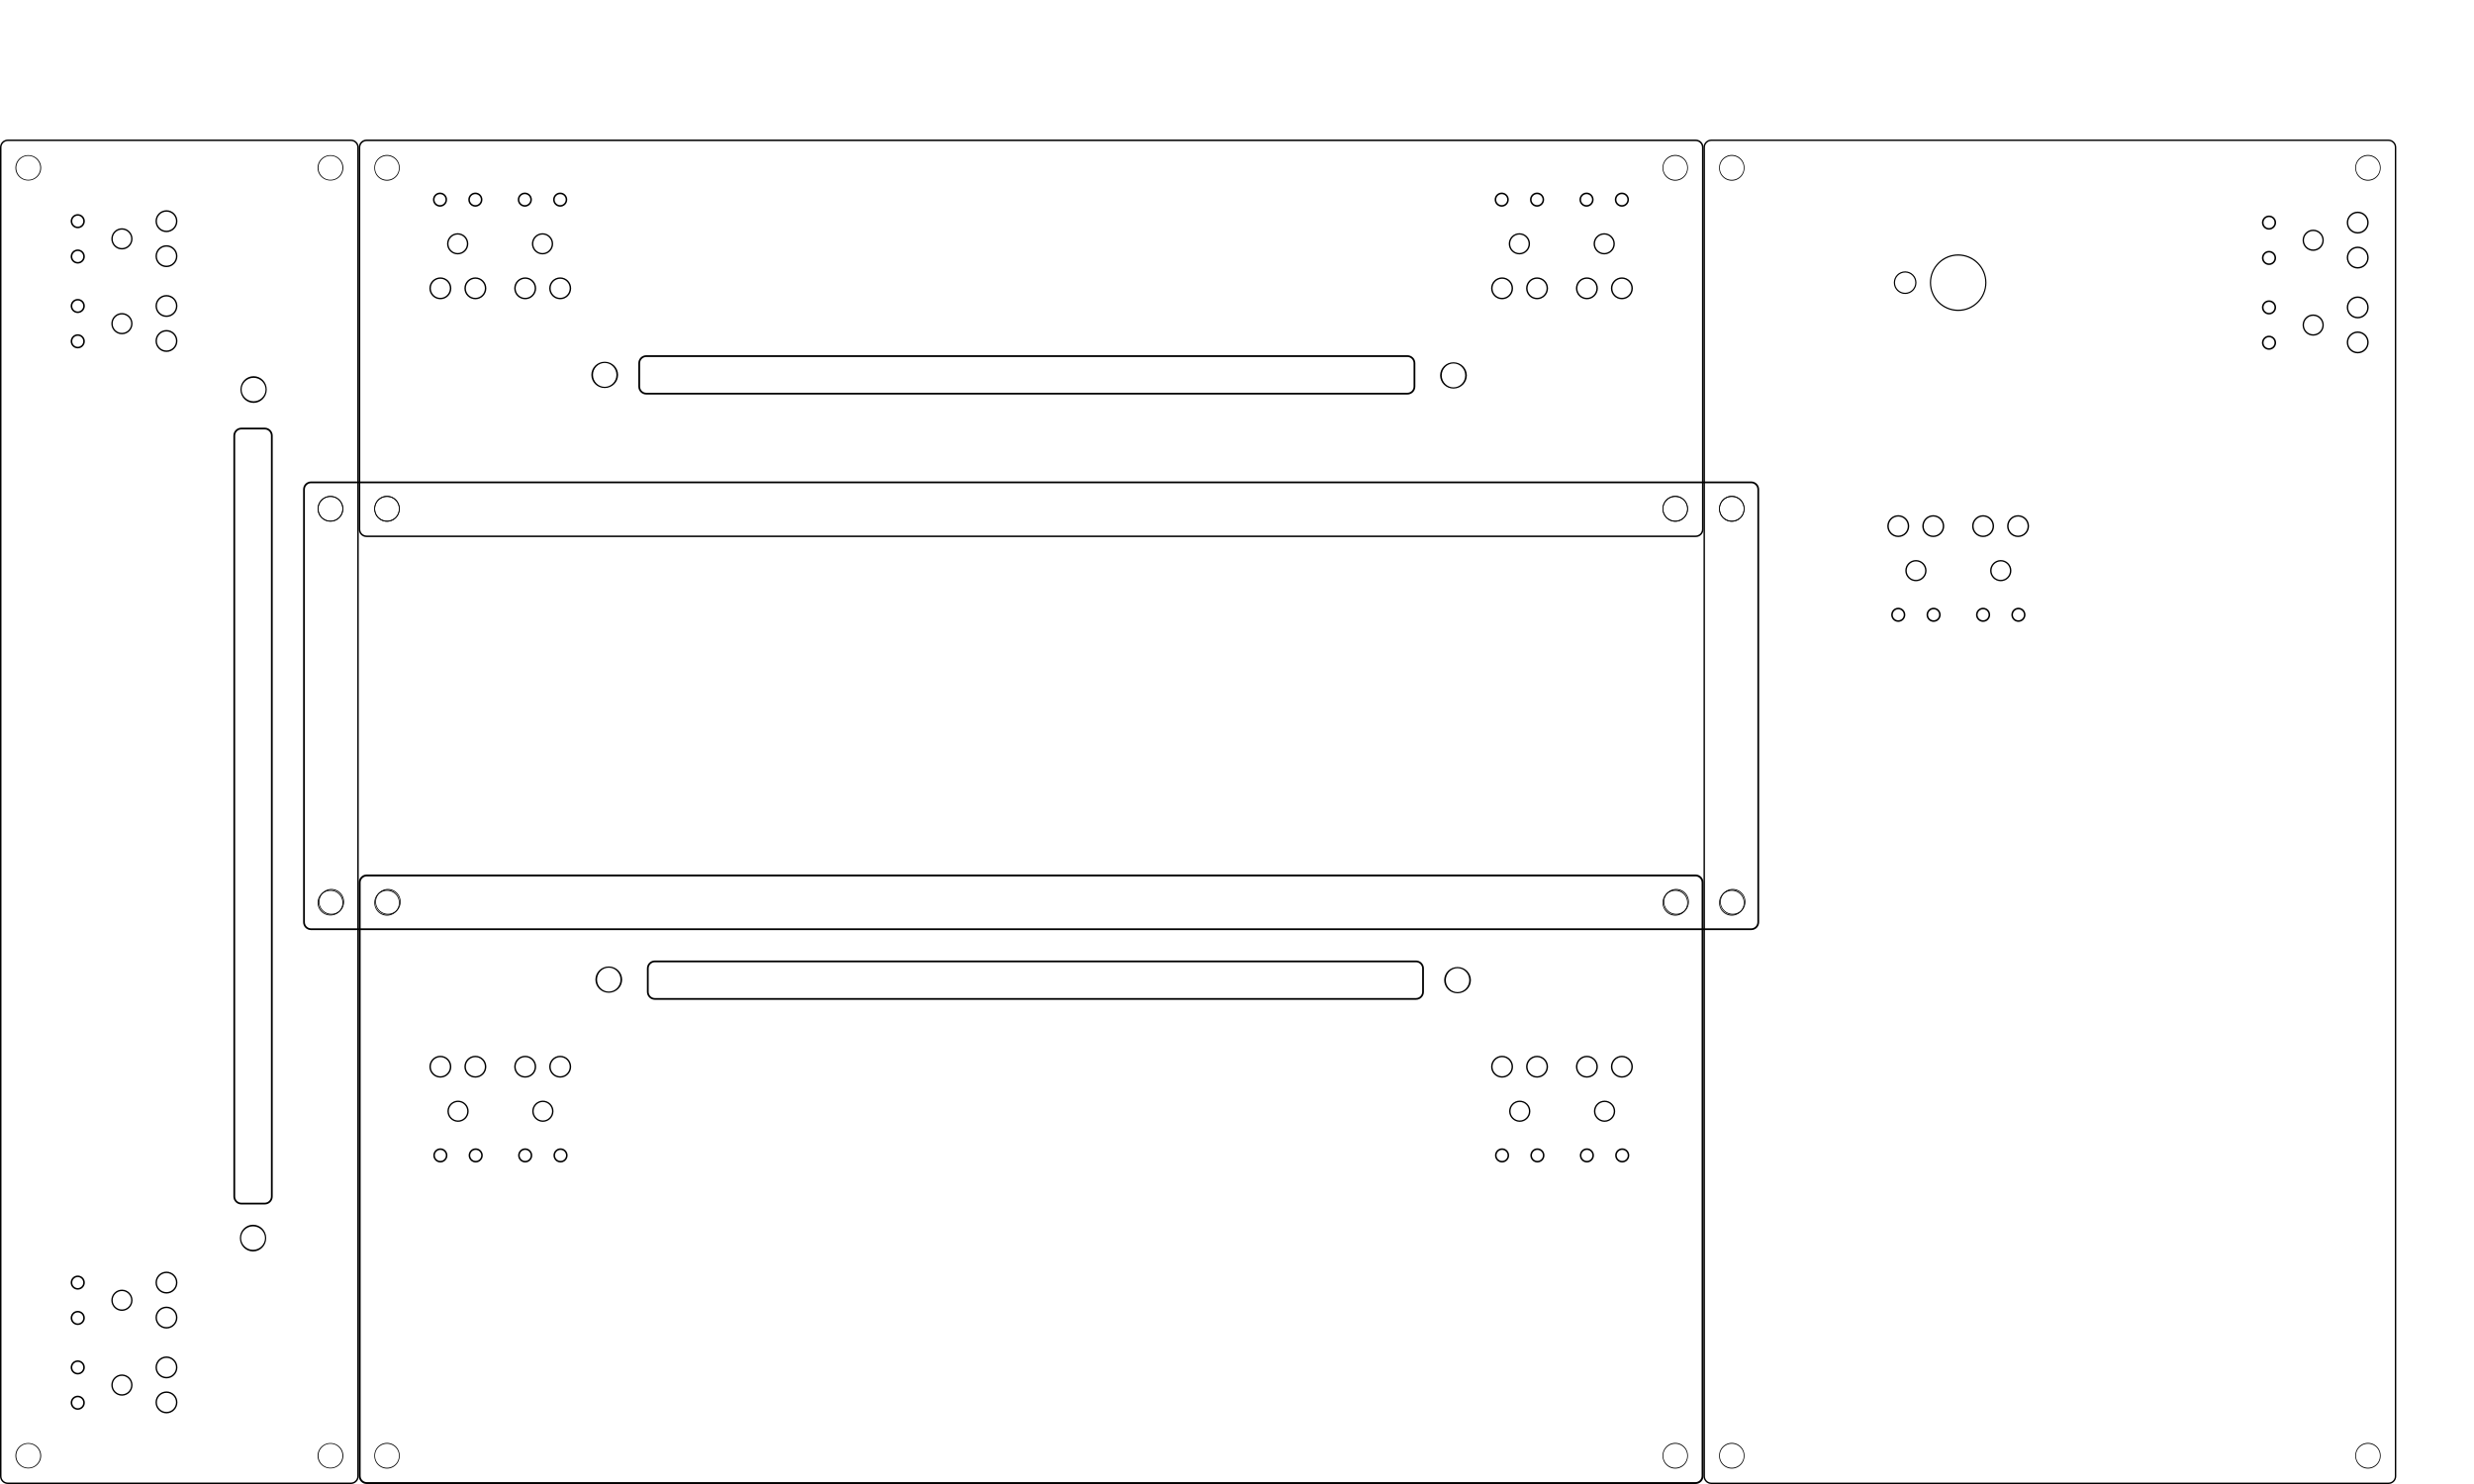
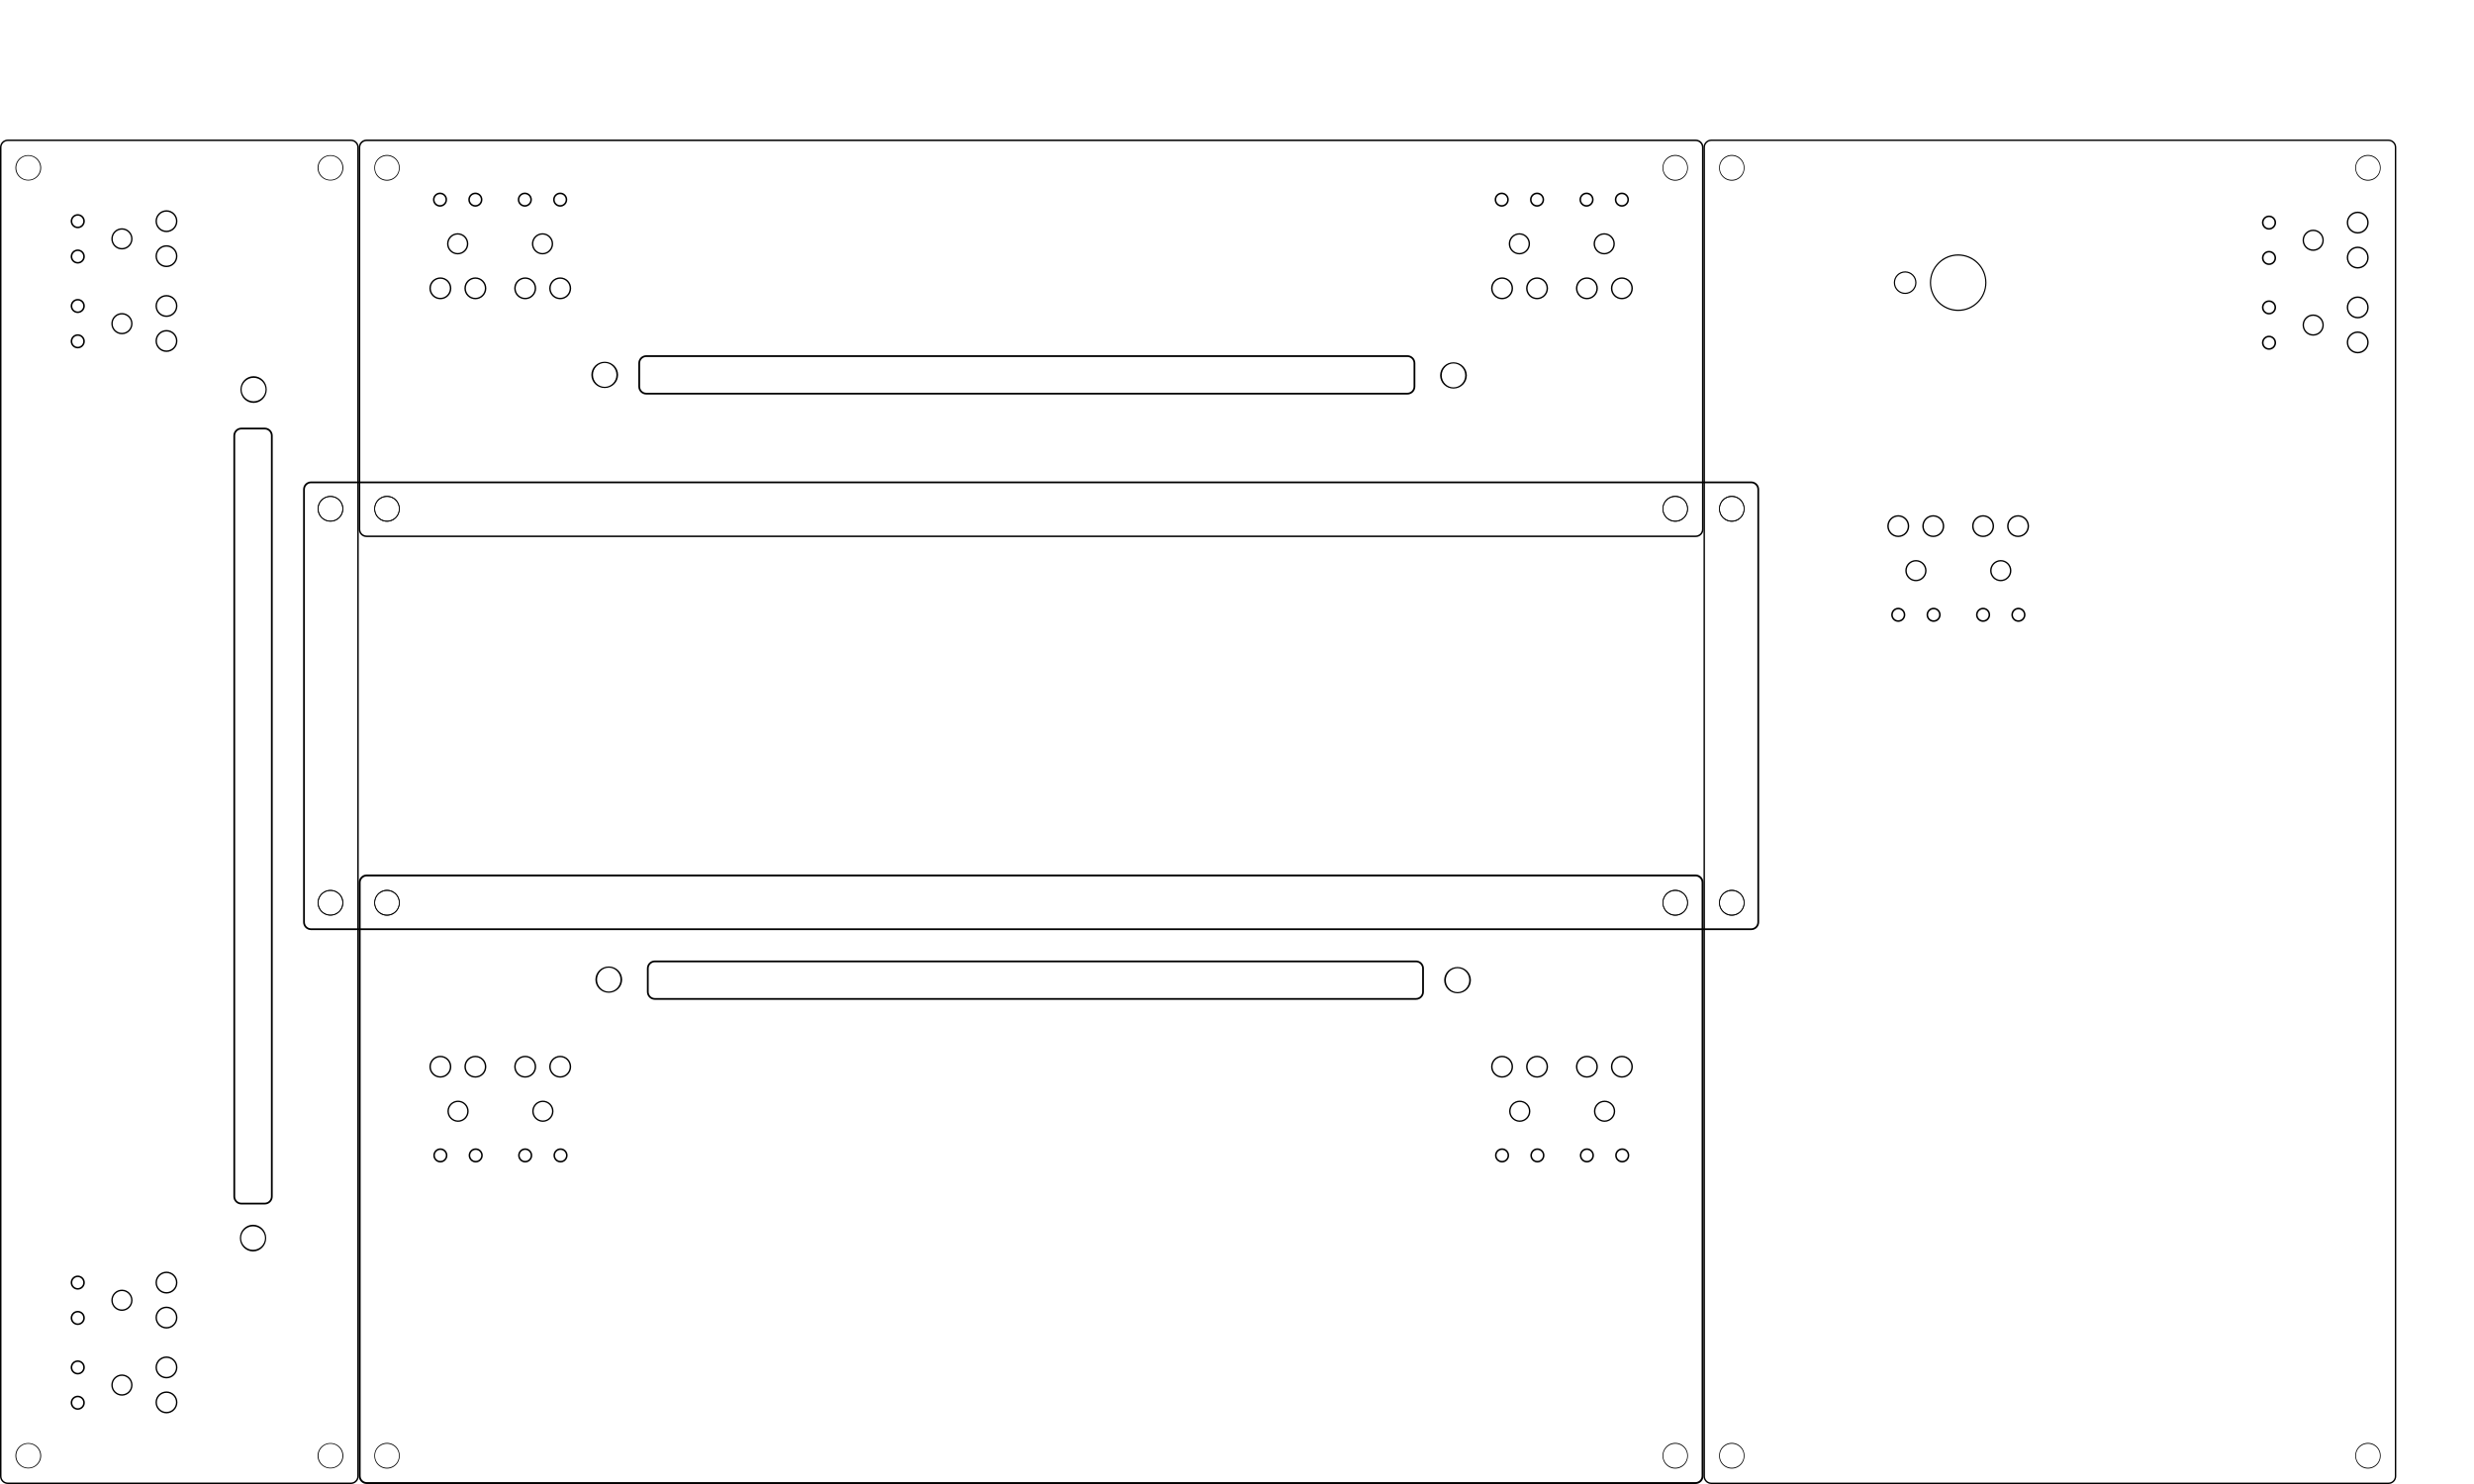
<svg xmlns="http://www.w3.org/2000/svg" width="1240.158" height="744.094" id="svg4619" version="1.1">
  <defs id="defs4621" />
  <g id="layer2" style="display:inline" transform="translate(0,-1.2421875e-5)">
-     <g id="g5369">
-       <rect transform="translate(0,-308.2676)" ry="3.543" rx="3.543" y="550.122" x="152.386" height="224.067" width="728.989" id="rect4421" style="fill:none;stroke:#000000;stroke-width:0.886;stroke-miterlimit:4;stroke-opacity:1;stroke-dasharray:none;display:inline" />
+     <g id="g3694">
+       <rect ry="3.543" rx="3.543" y="241.854" x="152.386" height="224.067" width="728.989" id="rect4421" style="fill:none;stroke:#000000;stroke-width:0.886;stroke-miterlimit:4;stroke-opacity:1;stroke-dasharray:none;display:inline" />
      <path transform="matrix(0.5240552,0,0,0.6176365,858.9393,-174.1948)" d="m 29.286,695.09 a 11.786,10 0 1 1 -23.571,0 11.786,10 0 1 1 23.571,0 z" id="path3214-0-7-7" style="fill:none;stroke:#000000;stroke-width:0.709;stroke-miterlimit:4;stroke-opacity:1;stroke-dasharray:none;display:inline" />
      <path transform="matrix(-0.5240552,0,0,-0.6176365,203.167,684.4311)" d="m 29.286,695.09 a 11.786,10 0 1 1 -23.571,0 11.786,10 0 1 1 23.571,0 z" id="path3214-4-9-4-4" style="fill:none;stroke:#000000;stroke-width:0.709;stroke-miterlimit:4;stroke-opacity:1;stroke-dasharray:none;display:inline" />
      <path transform="matrix(-0.5240552,0,0,-0.6176365,174.8206,684.4311)" d="m 29.286,695.09 a 11.786,10 0 1 1 -23.571,0 11.786,10 0 1 1 23.571,0 z" id="path3214-4-9-4-6" style="fill:none;stroke:#000000;stroke-width:0.709;stroke-miterlimit:4;stroke-opacity:1;stroke-dasharray:none;display:inline" />
      <path transform="matrix(-0.5240552,0,0,-0.6176365,848.9348,684.4311)" d="m 29.286,695.09 a 11.786,10 0 1 1 -23.571,0 11.786,10 0 1 1 23.571,0 z" id="path3214-4-9-4-0" style="fill:none;stroke:#000000;stroke-width:0.709;stroke-miterlimit:4;stroke-opacity:1;stroke-dasharray:none;display:inline" />
-       <path transform="matrix(0.5240552,0,0,0.6176365,859.407,22.87682)" d="m 29.286,695.09 a 11.786,10 0 1 1 -23.571,0 11.786,10 0 1 1 23.571,0 z" id="path3214-0-7-7-9" style="fill:none;stroke:#000000;stroke-width:0.709;stroke-miterlimit:4;stroke-opacity:1;stroke-dasharray:none;display:inline" />
-       <path transform="matrix(-0.5240552,0,0,-0.6176365,203.6347,881.5027)" d="m 29.286,695.09 a 11.786,10 0 1 1 -23.571,0 11.786,10 0 1 1 23.571,0 z" id="path3214-4-9-4-4-5" style="fill:none;stroke:#000000;stroke-width:0.709;stroke-miterlimit:4;stroke-opacity:1;stroke-dasharray:none;display:inline" />
-       <path transform="matrix(-0.5240552,0,0,-0.6176365,175.2883,881.5027)" d="m 29.286,695.09 a 11.786,10 0 1 1 -23.571,0 11.786,10 0 1 1 23.571,0 z" id="path3214-4-9-4-6-3" style="fill:none;stroke:#000000;stroke-width:0.709;stroke-miterlimit:4;stroke-opacity:1;stroke-dasharray:none;display:inline" />
-       <path transform="matrix(-0.5240552,0,0,-0.6176365,849.4025,881.5027)" d="m 29.286,695.09 a 11.786,10 0 1 1 -23.571,0 11.786,10 0 1 1 23.571,0 z" id="path3214-4-9-4-0-1" style="fill:none;stroke:#000000;stroke-width:0.709;stroke-miterlimit:4;stroke-opacity:1;stroke-dasharray:none;display:inline" />
+       <path transform="matrix(0.5240552,0,0,0.6176365,858.9393,23.34454)" d="m 29.286,695.09 a 11.786,10 0 1 1 -23.571,0 11.786,10 0 1 1 23.571,0 z" id="path3214-0-7-7-9" style="fill:none;stroke:#000000;stroke-width:0.709;stroke-miterlimit:4;stroke-opacity:1;stroke-dasharray:none;display:inline" />
+       <path transform="matrix(-0.5240552,0,0,-0.6176365,203.167,881.9704)" d="m 29.286,695.09 a 11.786,10 0 1 1 -23.571,0 11.786,10 0 1 1 23.571,0 z" id="path3214-4-9-4-4-5" style="fill:none;stroke:#000000;stroke-width:0.709;stroke-miterlimit:4;stroke-opacity:1;stroke-dasharray:none;display:inline" />
+       <path transform="matrix(-0.5240552,0,0,-0.6176365,174.8206,881.9704)" d="m 29.286,695.09 a 11.786,10 0 1 1 -23.571,0 11.786,10 0 1 1 23.571,0 z" id="path3214-4-9-4-6-3" style="fill:none;stroke:#000000;stroke-width:0.709;stroke-miterlimit:4;stroke-opacity:1;stroke-dasharray:none;display:inline" />
+       <path transform="matrix(-0.5240552,0,0,-0.6176365,848.9348,881.9704)" d="m 29.286,695.09 a 11.786,10 0 1 1 -23.571,0 11.786,10 0 1 1 23.571,0 z" id="path3214-4-9-4-0-1" style="fill:none;stroke:#000000;stroke-width:0.709;stroke-miterlimit:4;stroke-opacity:1;stroke-dasharray:none;display:inline" />
    </g>
  </g>
  <g id="layer1" transform="translate(0,-308.2676)" style="display:inline">
    <g transform="translate(1.6212463e-5,6.1801147e-6)" style="display:inline" id="g6469">
      <path transform="matrix(0.1468187,0,0,0.2002076,101.6814,802.3904)" d="m 214.286,632.666 a 42.857,31.429 0 1 1 -85.714,0 42.857,31.429 0 1 1 85.714,0 z" id="path2985-93-6" style="fill:none;stroke:#000000;stroke-width:4.133;stroke-miterlimit:4;stroke-opacity:1;stroke-dasharray:none" />
      <path transform="matrix(0.1468187,0,0,0.2002076,101.95,376.9243)" d="m 214.286,632.666 a 42.857,31.429 0 1 1 -85.714,0 42.857,31.429 0 1 1 85.714,0 z" id="path2985-9-6-7" style="fill:none;stroke:#000000;stroke-width:4.133;stroke-miterlimit:4;stroke-opacity:1;stroke-dasharray:none" />
      <rect ry="3.543" rx="3.543" y="523.153" x="117.438" height="388.608" width="18.821" id="rect3773-9-6" style="fill:none;stroke:#000000;stroke-width:0.89;stroke-miterlimit:4;stroke-opacity:1;stroke-dasharray:none" />
      <path transform="matrix(0.4936375,0,0,0.5114806,30.0439,630.0172)" d="m 118.583,628.295 a 10.406,10.043 0 1 1 -20.812,0 10.406,10.043 0 1 1 20.812,0 z" id="path3794-4-5" style="fill:none;stroke:#000000;stroke-width:1.41;stroke-miterlimit:4;stroke-opacity:1;stroke-dasharray:none" />
      <path transform="matrix(0.4936375,0,0,0.5114806,30.0439,647.5575)" d="m 118.583,628.295 a 10.406,10.043 0 1 1 -20.812,0 10.406,10.043 0 1 1 20.812,0 z" id="path3794-9-96-5" style="fill:none;stroke:#000000;stroke-width:1.41;stroke-miterlimit:4;stroke-opacity:1;stroke-dasharray:none" />
      <path transform="matrix(1.123541,0,0,1.095263,-43.7949,271.0186)" d="m 76.474,621.183 a 2.804,2.876 0 1 1 -5.608,0 2.804,2.876 0 1 1 5.608,0 z" id="path3818-1-9" style="fill:none;stroke:#000000;stroke-width:0.709;stroke-miterlimit:4;stroke-opacity:1;stroke-dasharray:none" />
      <path transform="matrix(1.123541,0,0,1.095263,-43.7949,288.7352)" d="m 76.474,621.183 a 2.804,2.876 0 1 1 -5.608,0 2.804,2.876 0 1 1 5.608,0 z" id="path3818-4-00-2" style="fill:none;stroke:#000000;stroke-width:0.709;stroke-miterlimit:4;stroke-opacity:1;stroke-dasharray:none" />
      <path transform="matrix(0.4777902,0,0,0.4950604,9.4363,649.1922)" d="m 118.583,628.295 a 10.406,10.043 0 1 1 -20.812,0 10.406,10.043 0 1 1 20.812,0 z" id="path3794-5-7-6" style="fill:none;stroke:#000000;stroke-width:1.41;stroke-miterlimit:4;stroke-opacity:1;stroke-dasharray:none" />
      <path transform="matrix(0.4936375,0,0,0.5114806,30.0439,672.537)" d="m 118.583,628.295 a 10.406,10.043 0 1 1 -20.812,0 10.406,10.043 0 1 1 20.812,0 z" id="path3794-6-2-5" style="fill:none;stroke:#000000;stroke-width:1.41;stroke-miterlimit:4;stroke-opacity:1;stroke-dasharray:none" />
      <path transform="matrix(0.4936375,0,0,0.5114806,30.0439,690.0772)" d="m 118.583,628.295 a 10.406,10.043 0 1 1 -20.812,0 10.406,10.043 0 1 1 20.812,0 z" id="path3794-9-8-9-0" style="fill:none;stroke:#000000;stroke-width:1.41;stroke-miterlimit:4;stroke-opacity:1;stroke-dasharray:none" />
      <path transform="matrix(1.123541,0,0,1.095263,-43.7949,313.5383)" d="m 76.474,621.183 a 2.804,2.876 0 1 1 -5.608,0 2.804,2.876 0 1 1 5.608,0 z" id="path3818-6-2-5" style="fill:none;stroke:#000000;stroke-width:0.709;stroke-miterlimit:4;stroke-opacity:1;stroke-dasharray:none" />
      <path transform="matrix(1.123541,0,0,1.095263,-43.7949,331.2549)" d="m 76.474,621.183 a 2.804,2.876 0 1 1 -5.608,0 2.804,2.876 0 1 1 5.608,0 z" id="path3818-4-0-2-1" style="fill:none;stroke:#000000;stroke-width:0.709;stroke-miterlimit:4;stroke-opacity:1;stroke-dasharray:none" />
      <path transform="matrix(0.4777902,0,0,0.4950604,9.4363,691.712)" d="m 118.583,628.295 a 10.406,10.043 0 1 1 -20.812,0 10.406,10.043 0 1 1 20.812,0 z" id="path3794-5-6-4-0" style="fill:none;stroke:#000000;stroke-width:1.41;stroke-miterlimit:4;stroke-opacity:1;stroke-dasharray:none" />
      <g id="g3864-6-7-6" transform="matrix(1,0,0,1.000001,-21.2599,-507.4038)">
        <path style="fill:none;stroke:#000000;stroke-width:1.41;stroke-miterlimit:4;stroke-opacity:1;stroke-dasharray:none" id="path3794-58-5-0" d="m 118.583,628.295 a 10.406,10.043 0 1 1 -20.812,0 10.406,10.043 0 1 1 20.812,0 z" transform="matrix(0.4936375,0,0,0.5114799,51.30381,605.2147)" />
        <path style="fill:none;stroke:#000000;stroke-width:1.41;stroke-miterlimit:4;stroke-opacity:1;stroke-dasharray:none" id="path3794-9-9-2-1" d="m 118.583,628.295 a 10.406,10.043 0 1 1 -20.812,0 10.406,10.043 0 1 1 20.812,0 z" transform="matrix(0.4936375,0,0,0.5114799,51.30381,622.7549)" />
        <path style="fill:none;stroke:#000000;stroke-width:0.709;stroke-miterlimit:4;stroke-opacity:1;stroke-dasharray:none" id="path3818-65-7-0" d="m 76.474,621.183 a 2.804,2.876 0 1 1 -5.608,0 2.804,2.876 0 1 1 5.608,0 z" transform="matrix(1.123541,0,0,1.095262,-22.53503,246.2166)" />
        <path style="fill:none;stroke:#000000;stroke-width:0.709;stroke-miterlimit:4;stroke-opacity:1;stroke-dasharray:none" id="path3818-4-1-1-8" d="m 76.474,621.183 a 2.804,2.876 0 1 1 -5.608,0 2.804,2.876 0 1 1 5.608,0 z" transform="matrix(1.123541,0,0,1.095262,-22.53503,263.9331)" />
        <path style="fill:none;stroke:#000000;stroke-width:1.41;stroke-miterlimit:4;stroke-opacity:1;stroke-dasharray:none" id="path3794-5-2-1-7" d="m 118.583,628.295 a 10.406,10.043 0 1 1 -20.812,0 10.406,10.043 0 1 1 20.812,0 z" transform="matrix(0.4777902,0,0,0.4950598,30.69617,624.3896)" />
      </g>
      <g id="g3864-3-1-8-0" transform="matrix(1,0,0,1.000001,-21.2599,-464.884)">
        <path style="fill:none;stroke:#000000;stroke-width:1.41;stroke-miterlimit:4;stroke-opacity:1;stroke-dasharray:none" id="path3794-6-5-0-7" d="m 118.583,628.295 a 10.406,10.043 0 1 1 -20.812,0 10.406,10.043 0 1 1 20.812,0 z" transform="matrix(0.4936375,0,0,0.5114799,51.30381,605.2147)" />
        <path style="fill:none;stroke:#000000;stroke-width:1.41;stroke-miterlimit:4;stroke-opacity:1;stroke-dasharray:none" id="path3794-9-8-3-4-2" d="m 118.583,628.295 a 10.406,10.043 0 1 1 -20.812,0 10.406,10.043 0 1 1 20.812,0 z" transform="matrix(0.4936375,0,0,0.5114799,51.30381,622.7549)" />
        <path style="fill:none;stroke:#000000;stroke-width:0.709;stroke-miterlimit:4;stroke-opacity:1;stroke-dasharray:none" id="path3818-6-0-2-2" d="m 76.474,621.183 a 2.804,2.876 0 1 1 -5.608,0 2.804,2.876 0 1 1 5.608,0 z" transform="matrix(1.123541,0,0,1.095262,-22.53503,246.2166)" />
        <path style="fill:none;stroke:#000000;stroke-width:0.709;stroke-miterlimit:4;stroke-opacity:1;stroke-dasharray:none" id="path3818-4-0-5-1-8" d="m 76.474,621.183 a 2.804,2.876 0 1 1 -5.608,0 2.804,2.876 0 1 1 5.608,0 z" transform="matrix(1.123541,0,0,1.095262,-22.53503,263.9331)" />
        <path style="fill:none;stroke:#000000;stroke-width:1.41;stroke-miterlimit:4;stroke-opacity:1;stroke-dasharray:none" id="path3794-5-6-0-1-1" d="m 118.583,628.295 a 10.406,10.043 0 1 1 -20.812,0 10.406,10.043 0 1 1 20.812,0 z" transform="matrix(0.4777902,0,0,0.4950598,30.69617,624.3896)" />
      </g>
      <rect transform="matrix(0,1,-1,0,0,0)" ry="3.543" rx="3.543" y="-179.458" x="378.613" height="179.092" width="673.383" id="rect3212" style="fill:none;stroke:#000000;stroke-width:0.731;stroke-miterlimit:4;stroke-opacity:1;stroke-dasharray:none" />
      <path transform="matrix(0,0.5240552,-0.6176365,0,443.4861,383.2502)" d="m 29.286,695.09 a 11.786,10 0 1 1 -23.571,0 11.786,10 0 1 1 23.571,0 z" id="path3214" style="fill:none;stroke:#000000;stroke-width:0.709;stroke-miterlimit:4;stroke-opacity:1;stroke-dasharray:none" />
      <path transform="matrix(0,0.5240552,-0.6176365,0,443.4861,1029.018)" d="m 29.286,695.09 a 11.786,10 0 1 1 -23.571,0 11.786,10 0 1 1 23.571,0 z" id="path3214-4" style="fill:none;stroke:#000000;stroke-width:0.709;stroke-miterlimit:4;stroke-opacity:1;stroke-dasharray:none" />
      <path transform="matrix(0,0.5240552,-0.6176365,0,594.9625,383.2502)" d="m 29.286,695.09 a 11.786,10 0 1 1 -23.571,0 11.786,10 0 1 1 23.571,0 z" id="path3214-4-9" style="fill:none;stroke:#000000;stroke-width:0.709;stroke-miterlimit:4;stroke-opacity:1;stroke-dasharray:none" />
      <path transform="matrix(0,0.5240552,-0.6176365,0,594.9625,1029.018)" d="m 29.286,695.09 a 11.786,10 0 1 1 -23.571,0 11.786,10 0 1 1 23.571,0 z" id="path3214-4-7" style="fill:none;stroke:#000000;stroke-width:0.709;stroke-miterlimit:4;stroke-opacity:1;stroke-dasharray:none" />
      <path transform="matrix(0,0.5240552,-0.6176365,0,594.9625,554.2147)" d="m 29.286,695.09 a 11.786,10 0 1 1 -23.571,0 11.786,10 0 1 1 23.571,0 z" id="path3214-4-9-5" style="fill:none;stroke:#000000;stroke-width:0.709;stroke-miterlimit:4;stroke-opacity:1;stroke-dasharray:none;display:inline" />
      <path transform="matrix(0,0.5240552,-0.6176365,0,594.9625,751.7541)" d="m 29.286,695.09 a 11.786,10 0 1 1 -23.571,0 11.786,10 0 1 1 23.571,0 z" id="path3214-4-9-2" style="fill:none;stroke:#000000;stroke-width:0.709;stroke-miterlimit:4;stroke-opacity:1;stroke-dasharray:none;display:inline" />
    </g>
    <g id="g5949" transform="translate(162.1063,194.8818)">
      <rect ry="3.543" rx="3.543" y="552.346" x="18.193" height="304.657" width="673.161" id="rect3212-1-3" style="fill:none;stroke:#000000;stroke-width:0.953;stroke-miterlimit:4;stroke-opacity:1;stroke-dasharray:none" />
      <path transform="matrix(0.5240552,0,0,0.6176365,22.7188,413.9941)" d="m 29.286,695.09 a 11.786,10 0 1 1 -23.571,0 11.786,10 0 1 1 23.571,0 z" id="path3214-8-7" style="fill:none;stroke:#000000;stroke-width:0.709;stroke-miterlimit:4;stroke-opacity:1;stroke-dasharray:none" />
      <path transform="matrix(0.5240552,0,0,0.6176365,668.4865,413.9941)" d="m 29.286,695.09 a 11.786,10 0 1 1 -23.571,0 11.786,10 0 1 1 23.571,0 z" id="path3214-4-2-0" style="fill:none;stroke:#000000;stroke-width:0.709;stroke-miterlimit:4;stroke-opacity:1;stroke-dasharray:none" />
      <g transform="translate(-1.7577314e-6,37.20471)" id="g5050-7">
        <path style="fill:none;stroke:#000000;stroke-width:4.133;stroke-miterlimit:4;stroke-opacity:1;stroke-dasharray:none" id="path2985-93-6-30-8" d="m 214.286,632.666 a 42.857,31.429 0 1 1 -85.714,0 42.857,31.429 0 1 1 85.714,0 z" transform="matrix(0,-0.1468187,0.2002076,0,441.859,592.8067)" />
        <path style="fill:none;stroke:#000000;stroke-width:4.133;stroke-miterlimit:4;stroke-opacity:1;stroke-dasharray:none" id="path2985-9-6-7-4-4" d="m 214.286,632.666 a 42.857,31.429 0 1 1 -85.714,0 42.857,31.429 0 1 1 85.714,0 z" transform="matrix(0,-0.1468187,0.2002076,0,16.39292,592.5381)" />
        <rect style="fill:none;stroke:#000000;stroke-width:0.89;stroke-miterlimit:4;stroke-opacity:1;stroke-dasharray:none" id="rect3773-9-6-5-2" width="18.821" height="388.608" x="-577.05" y="162.621" rx="3.543" ry="3.543" transform="matrix(0,-1,1,0,0,0)" />
        <path style="fill:none;stroke:#000000;stroke-width:1.41;stroke-miterlimit:4;stroke-opacity:1;stroke-dasharray:none" id="path3794-4-5-87-0" d="m 118.583,628.295 a 10.406,10.043 0 1 1 -20.812,0 10.406,10.043 0 1 1 20.812,0 z" transform="matrix(0,-0.4936375,0.5114806,0,269.4858,664.4442)" />
        <path style="fill:none;stroke:#000000;stroke-width:1.41;stroke-miterlimit:4;stroke-opacity:1;stroke-dasharray:none" id="path3794-9-96-5-3-3" d="m 118.583,628.295 a 10.406,10.043 0 1 1 -20.812,0 10.406,10.043 0 1 1 20.812,0 z" transform="matrix(0,-0.4936375,0.5114806,0,287.0261,664.4442)" />
        <path style="fill:none;stroke:#000000;stroke-width:0.709;stroke-miterlimit:4;stroke-opacity:1;stroke-dasharray:none" id="path3818-1-9-2-6" d="m 76.474,621.183 a 2.804,2.876 0 1 1 -5.608,0 2.804,2.876 0 1 1 5.608,0 z" transform="matrix(0,-1.123541,1.095263,0,-89.51282,738.283)" />
        <path style="fill:none;stroke:#000000;stroke-width:0.709;stroke-miterlimit:4;stroke-opacity:1;stroke-dasharray:none" id="path3818-4-00-2-4-6" d="m 76.474,621.183 a 2.804,2.876 0 1 1 -5.608,0 2.804,2.876 0 1 1 5.608,0 z" transform="matrix(0,-1.123541,1.095263,0,-71.79624,738.283)" />
        <path style="fill:none;stroke:#000000;stroke-width:1.41;stroke-miterlimit:4;stroke-opacity:1;stroke-dasharray:none" id="path3794-5-7-6-9-9" d="m 118.583,628.295 a 10.406,10.043 0 1 1 -20.812,0 10.406,10.043 0 1 1 20.812,0 z" transform="matrix(0,-0.4777902,0.4950604,0,288.6608,685.0518)" />
        <path style="fill:none;stroke:#000000;stroke-width:1.41;stroke-miterlimit:4;stroke-opacity:1;stroke-dasharray:none" id="path3794-6-2-5-7-5" d="m 118.583,628.295 a 10.406,10.043 0 1 1 -20.812,0 10.406,10.043 0 1 1 20.812,0 z" transform="matrix(0,-0.4936375,0.5114806,0,312.0056,664.4442)" />
        <path style="fill:none;stroke:#000000;stroke-width:1.41;stroke-miterlimit:4;stroke-opacity:1;stroke-dasharray:none" id="path3794-9-8-9-0-0-7" d="m 118.583,628.295 a 10.406,10.043 0 1 1 -20.812,0 10.406,10.043 0 1 1 20.812,0 z" transform="matrix(0,-0.4936375,0.5114806,0,329.5458,664.4442)" />
        <path style="fill:none;stroke:#000000;stroke-width:0.709;stroke-miterlimit:4;stroke-opacity:1;stroke-dasharray:none" id="path3818-6-2-5-8-5" d="m 76.474,621.183 a 2.804,2.876 0 1 1 -5.608,0 2.804,2.876 0 1 1 5.608,0 z" transform="matrix(0,-1.123541,1.095263,0,-46.99307,738.283)" />
        <path style="fill:none;stroke:#000000;stroke-width:0.709;stroke-miterlimit:4;stroke-opacity:1;stroke-dasharray:none" id="path3818-4-0-2-1-9-1" d="m 76.474,621.183 a 2.804,2.876 0 1 1 -5.608,0 2.804,2.876 0 1 1 5.608,0 z" transform="matrix(0,-1.123541,1.095263,0,-29.2765,738.283)" />
        <path style="fill:none;stroke:#000000;stroke-width:1.41;stroke-miterlimit:4;stroke-opacity:1;stroke-dasharray:none" id="path3794-5-6-4-0-8-4" d="m 118.583,628.295 a 10.406,10.043 0 1 1 -20.812,0 10.406,10.043 0 1 1 20.812,0 z" transform="matrix(0,-0.4777902,0.4950604,0,331.1805,685.0518)" />
        <g transform="matrix(0,-1,1.000001,0,-867.9352,715.748)" id="g3864-6-7-6-3-2">
          <path transform="matrix(0.4936375,0,0,0.5114799,51.30381,605.2147)" d="m 118.583,628.295 a 10.406,10.043 0 1 1 -20.812,0 10.406,10.043 0 1 1 20.812,0 z" id="path3794-58-5-0-8-7" style="fill:none;stroke:#000000;stroke-width:1.41;stroke-miterlimit:4;stroke-opacity:1;stroke-dasharray:none" />
          <path transform="matrix(0.4936375,0,0,0.5114799,51.30381,622.7549)" d="m 118.583,628.295 a 10.406,10.043 0 1 1 -20.812,0 10.406,10.043 0 1 1 20.812,0 z" id="path3794-9-9-2-1-2-3" style="fill:none;stroke:#000000;stroke-width:1.41;stroke-miterlimit:4;stroke-opacity:1;stroke-dasharray:none" />
          <path transform="matrix(1.123541,0,0,1.095262,-22.53503,246.2166)" d="m 76.474,621.183 a 2.804,2.876 0 1 1 -5.608,0 2.804,2.876 0 1 1 5.608,0 z" id="path3818-65-7-0-9-4" style="fill:none;stroke:#000000;stroke-width:0.709;stroke-miterlimit:4;stroke-opacity:1;stroke-dasharray:none" />
          <path transform="matrix(1.123541,0,0,1.095262,-22.53503,263.9331)" d="m 76.474,621.183 a 2.804,2.876 0 1 1 -5.608,0 2.804,2.876 0 1 1 5.608,0 z" id="path3818-4-1-1-8-2-2" style="fill:none;stroke:#000000;stroke-width:0.709;stroke-miterlimit:4;stroke-opacity:1;stroke-dasharray:none" />
          <path transform="matrix(0.4777902,0,0,0.4950598,30.69617,624.3896)" d="m 118.583,628.295 a 10.406,10.043 0 1 1 -20.812,0 10.406,10.043 0 1 1 20.812,0 z" id="path3794-5-2-1-7-1-5" style="fill:none;stroke:#000000;stroke-width:1.41;stroke-miterlimit:4;stroke-opacity:1;stroke-dasharray:none" />
        </g>
        <g transform="matrix(0,-1,1.000001,0,-825.4154,715.748)" id="g3864-3-1-8-0-7-4">
          <path transform="matrix(0.4936375,0,0,0.5114799,51.30381,605.2147)" d="m 118.583,628.295 a 10.406,10.043 0 1 1 -20.812,0 10.406,10.043 0 1 1 20.812,0 z" id="path3794-6-5-0-7-0-8" style="fill:none;stroke:#000000;stroke-width:1.41;stroke-miterlimit:4;stroke-opacity:1;stroke-dasharray:none" />
          <path transform="matrix(0.4936375,0,0,0.5114799,51.30381,622.7549)" d="m 118.583,628.295 a 10.406,10.043 0 1 1 -20.812,0 10.406,10.043 0 1 1 20.812,0 z" id="path3794-9-8-3-4-2-2-2" style="fill:none;stroke:#000000;stroke-width:1.41;stroke-miterlimit:4;stroke-opacity:1;stroke-dasharray:none" />
          <path transform="matrix(1.123541,0,0,1.095262,-22.53503,246.2166)" d="m 76.474,621.183 a 2.804,2.876 0 1 1 -5.608,0 2.804,2.876 0 1 1 5.608,0 z" id="path3818-6-0-2-2-9-0" style="fill:none;stroke:#000000;stroke-width:0.709;stroke-miterlimit:4;stroke-opacity:1;stroke-dasharray:none" />
          <path transform="matrix(1.123541,0,0,1.095262,-22.53503,263.9331)" d="m 76.474,621.183 a 2.804,2.876 0 1 1 -5.608,0 2.804,2.876 0 1 1 5.608,0 z" id="path3818-4-0-5-1-8-7-4" style="fill:none;stroke:#000000;stroke-width:0.709;stroke-miterlimit:4;stroke-opacity:1;stroke-dasharray:none" />
          <path transform="matrix(0.4777902,0,0,0.4950598,30.69617,624.3896)" d="m 118.583,628.295 a 10.406,10.043 0 1 1 -20.812,0 10.406,10.043 0 1 1 20.812,0 z" id="path3794-5-6-0-1-1-8-1" style="fill:none;stroke:#000000;stroke-width:1.41;stroke-miterlimit:4;stroke-opacity:1;stroke-dasharray:none" />
        </g>
        <path style="fill:none;stroke:#000000;stroke-width:0.709;stroke-miterlimit:4;stroke-opacity:1;stroke-dasharray:none" id="path3214-4-9-4-1" d="m 29.286,695.09 a 11.786,10 0 1 1 -23.571,0 11.786,10 0 1 1 23.571,0 z" transform="matrix(0.5240552,0,0,0.6176365,22.7188,99.5256)" />
        <path style="fill:none;stroke:#000000;stroke-width:0.709;stroke-miterlimit:4;stroke-opacity:1;stroke-dasharray:none" id="path3214-4-7-3-2" d="m 29.286,695.09 a 11.786,10 0 1 1 -23.571,0 11.786,10 0 1 1 23.571,0 z" transform="matrix(0.5240552,0,0,0.6176365,668.4865,99.5256)" />
      </g>
    </g>
    <g id="g6044" transform="translate(162.1063,30.29519)">
      <rect transform="scale(-1,-1)" ry="3.543" rx="3.543" y="-546.879" x="-691.446" height="198.542" width="673.345" id="rect3212-1" style="fill:none;stroke:#000000;stroke-width:0.769;stroke-miterlimit:4;stroke-opacity:1;stroke-dasharray:none" />
      <path transform="matrix(-0.5240552,0,0,-0.6176365,686.8284,791.4389)" d="m 29.286,695.09 a 11.786,10 0 1 1 -23.571,0 11.786,10 0 1 1 23.571,0 z" id="path3214-8" style="fill:none;stroke:#000000;stroke-width:0.709;stroke-miterlimit:4;stroke-opacity:1;stroke-dasharray:none" />
      <path transform="matrix(-0.5240552,0,0,-0.6176365,41.06067,791.4389)" d="m 29.286,695.09 a 11.786,10 0 1 1 -23.571,0 11.786,10 0 1 1 23.571,0 z" id="path3214-4-2" style="fill:none;stroke:#000000;stroke-width:0.709;stroke-miterlimit:4;stroke-opacity:1;stroke-dasharray:none" />
      <path transform="matrix(0,0.1468187,-0.2002076,0,267.6882,440.776)" d="m 214.286,632.666 a 42.857,31.429 0 1 1 -85.714,0 42.857,31.429 0 1 1 85.714,0 z" id="path2985-93-6-30" style="fill:none;stroke:#000000;stroke-width:4.133;stroke-miterlimit:4;stroke-opacity:1;stroke-dasharray:none" />
      <path transform="matrix(0,0.1468187,-0.2002076,0,693.1543,441.0446)" d="m 214.286,632.666 a 42.857,31.429 0 1 1 -85.714,0 42.857,31.429 0 1 1 85.714,0 z" id="path2985-9-6-7-4" style="fill:none;stroke:#000000;stroke-width:4.133;stroke-miterlimit:4;stroke-opacity:1;stroke-dasharray:none" />
      <rect transform="matrix(0,1,-1,0,0,0)" ry="3.543" rx="3.543" y="-546.926" x="456.533" height="388.608" width="18.821" id="rect3773-9-6-5" style="fill:none;stroke:#000000;stroke-width:0.89;stroke-miterlimit:4;stroke-opacity:1;stroke-dasharray:none" />
      <path transform="matrix(0,0.4936375,-0.5114807,0,440.0614,369.1385)" d="m 118.583,628.295 a 10.406,10.043 0 1 1 -20.812,0 10.406,10.043 0 1 1 20.812,0 z" id="path3794-4-5-87" style="fill:none;stroke:#000000;stroke-width:1.41;stroke-miterlimit:4;stroke-opacity:1;stroke-dasharray:none" />
      <path transform="matrix(0,0.4936375,-0.5114807,0,422.5211,369.1385)" d="m 118.583,628.295 a 10.406,10.043 0 1 1 -20.812,0 10.406,10.043 0 1 1 20.812,0 z" id="path3794-9-96-5-3" style="fill:none;stroke:#000000;stroke-width:1.41;stroke-miterlimit:4;stroke-opacity:1;stroke-dasharray:none" />
      <path transform="matrix(0,1.123541,-1.095263,0,799.0601,295.2997)" d="m 76.474,621.183 a 2.804,2.876 0 1 1 -5.608,0 2.804,2.876 0 1 1 5.608,0 z" id="path3818-1-9-2" style="fill:none;stroke:#000000;stroke-width:0.709;stroke-miterlimit:4;stroke-opacity:1;stroke-dasharray:none" />
      <path transform="matrix(0,1.123541,-1.095263,0,781.3435,295.2997)" d="m 76.474,621.183 a 2.804,2.876 0 1 1 -5.608,0 2.804,2.876 0 1 1 5.608,0 z" id="path3818-4-00-2-4" style="fill:none;stroke:#000000;stroke-width:0.709;stroke-miterlimit:4;stroke-opacity:1;stroke-dasharray:none" />
      <path transform="matrix(0,0.4777902,-0.4950605,0,420.8864,348.5309)" d="m 118.583,628.295 a 10.406,10.043 0 1 1 -20.812,0 10.406,10.043 0 1 1 20.812,0 z" id="path3794-5-7-6-9" style="fill:none;stroke:#000000;stroke-width:1.41;stroke-miterlimit:4;stroke-opacity:1;stroke-dasharray:none" />
      <path transform="matrix(0,0.4936375,-0.5114807,0,397.5417,369.1385)" d="m 118.583,628.295 a 10.406,10.043 0 1 1 -20.812,0 10.406,10.043 0 1 1 20.812,0 z" id="path3794-6-2-5-7" style="fill:none;stroke:#000000;stroke-width:1.41;stroke-miterlimit:4;stroke-opacity:1;stroke-dasharray:none" />
      <path transform="matrix(0,0.4936375,-0.5114807,0,380.0014,369.1385)" d="m 118.583,628.295 a 10.406,10.043 0 1 1 -20.812,0 10.406,10.043 0 1 1 20.812,0 z" id="path3794-9-8-9-0-0" style="fill:none;stroke:#000000;stroke-width:1.41;stroke-miterlimit:4;stroke-opacity:1;stroke-dasharray:none" />
      <path transform="matrix(0,1.123541,-1.095263,0,756.5403,295.2997)" d="m 76.474,621.183 a 2.804,2.876 0 1 1 -5.608,0 2.804,2.876 0 1 1 5.608,0 z" id="path3818-6-2-5-8" style="fill:none;stroke:#000000;stroke-width:0.709;stroke-miterlimit:4;stroke-opacity:1;stroke-dasharray:none" />
      <path transform="matrix(0,1.123541,-1.095263,0,738.8237,295.2997)" d="m 76.474,621.183 a 2.804,2.876 0 1 1 -5.608,0 2.804,2.876 0 1 1 5.608,0 z" id="path3818-4-0-2-1-9" style="fill:none;stroke:#000000;stroke-width:0.709;stroke-miterlimit:4;stroke-opacity:1;stroke-dasharray:none" />
      <path transform="matrix(0,0.4777902,-0.4950605,0,378.3667,348.5309)" d="m 118.583,628.295 a 10.406,10.043 0 1 1 -20.812,0 10.406,10.043 0 1 1 20.812,0 z" id="path3794-5-6-4-0-8" style="fill:none;stroke:#000000;stroke-width:1.41;stroke-miterlimit:4;stroke-opacity:1;stroke-dasharray:none" />
      <g id="g3864-6-7-6-3" transform="matrix(0,1,-1.000001,0,1577.483,317.8347)">
        <path style="fill:none;stroke:#000000;stroke-width:1.41;stroke-miterlimit:4;stroke-opacity:1;stroke-dasharray:none" id="path3794-58-5-0-8" d="m 118.583,628.295 a 10.406,10.043 0 1 1 -20.812,0 10.406,10.043 0 1 1 20.812,0 z" transform="matrix(0.4936375,0,0,0.5114799,51.30381,605.2147)" />
        <path style="fill:none;stroke:#000000;stroke-width:1.41;stroke-miterlimit:4;stroke-opacity:1;stroke-dasharray:none" id="path3794-9-9-2-1-2" d="m 118.583,628.295 a 10.406,10.043 0 1 1 -20.812,0 10.406,10.043 0 1 1 20.812,0 z" transform="matrix(0.4936375,0,0,0.5114799,51.30381,622.7549)" />
        <path style="fill:none;stroke:#000000;stroke-width:0.709;stroke-miterlimit:4;stroke-opacity:1;stroke-dasharray:none" id="path3818-65-7-0-9" d="m 76.474,621.183 a 2.804,2.876 0 1 1 -5.608,0 2.804,2.876 0 1 1 5.608,0 z" transform="matrix(1.123541,0,0,1.095262,-22.53503,246.2166)" />
        <path style="fill:none;stroke:#000000;stroke-width:0.709;stroke-miterlimit:4;stroke-opacity:1;stroke-dasharray:none" id="path3818-4-1-1-8-2" d="m 76.474,621.183 a 2.804,2.876 0 1 1 -5.608,0 2.804,2.876 0 1 1 5.608,0 z" transform="matrix(1.123541,0,0,1.095262,-22.53503,263.9331)" />
        <path style="fill:none;stroke:#000000;stroke-width:1.41;stroke-miterlimit:4;stroke-opacity:1;stroke-dasharray:none" id="path3794-5-2-1-7-1" d="m 118.583,628.295 a 10.406,10.043 0 1 1 -20.812,0 10.406,10.043 0 1 1 20.812,0 z" transform="matrix(0.4777902,0,0,0.4950598,30.69617,624.3896)" />
      </g>
      <g id="g3864-3-1-8-0-7" transform="matrix(0,1,-1.000001,0,1534.963,317.8347)">
        <path style="fill:none;stroke:#000000;stroke-width:1.41;stroke-miterlimit:4;stroke-opacity:1;stroke-dasharray:none" id="path3794-6-5-0-7-0" d="m 118.583,628.295 a 10.406,10.043 0 1 1 -20.812,0 10.406,10.043 0 1 1 20.812,0 z" transform="matrix(0.4936375,0,0,0.5114799,51.30381,605.2147)" />
        <path style="fill:none;stroke:#000000;stroke-width:1.41;stroke-miterlimit:4;stroke-opacity:1;stroke-dasharray:none" id="path3794-9-8-3-4-2-2" d="m 118.583,628.295 a 10.406,10.043 0 1 1 -20.812,0 10.406,10.043 0 1 1 20.812,0 z" transform="matrix(0.4936375,0,0,0.5114799,51.30381,622.7549)" />
        <path style="fill:none;stroke:#000000;stroke-width:0.709;stroke-miterlimit:4;stroke-opacity:1;stroke-dasharray:none" id="path3818-6-0-2-2-9" d="m 76.474,621.183 a 2.804,2.876 0 1 1 -5.608,0 2.804,2.876 0 1 1 5.608,0 z" transform="matrix(1.123541,0,0,1.095262,-22.53503,246.2166)" />
        <path style="fill:none;stroke:#000000;stroke-width:0.709;stroke-miterlimit:4;stroke-opacity:1;stroke-dasharray:none" id="path3818-4-0-5-1-8-7" d="m 76.474,621.183 a 2.804,2.876 0 1 1 -5.608,0 2.804,2.876 0 1 1 5.608,0 z" transform="matrix(1.123541,0,0,1.095262,-22.53503,263.9331)" />
        <path style="fill:none;stroke:#000000;stroke-width:1.41;stroke-miterlimit:4;stroke-opacity:1;stroke-dasharray:none" id="path3794-5-6-0-1-1-8" d="m 118.583,628.295 a 10.406,10.043 0 1 1 -20.812,0 10.406,10.043 0 1 1 20.812,0 z" transform="matrix(0.4777902,0,0,0.4950598,30.69617,624.3896)" />
      </g>
      <path transform="matrix(-0.5240552,0,0,-0.6176365,686.8284,962.4035)" d="m 29.286,695.09 a 11.786,10 0 1 1 -23.571,0 11.786,10 0 1 1 23.571,0 z" id="path3214-4-9-4" style="fill:none;stroke:#000000;stroke-width:0.709;stroke-miterlimit:4;stroke-opacity:1;stroke-dasharray:none" />
      <path transform="matrix(-0.5240552,0,0,-0.6176365,41.06067,962.4035)" d="m 29.286,695.09 a 11.786,10 0 1 1 -23.571,0 11.786,10 0 1 1 23.571,0 z" id="path3214-4-7-3" style="fill:none;stroke:#000000;stroke-width:0.709;stroke-miterlimit:4;stroke-opacity:1;stroke-dasharray:none" />
    </g>
    <g id="g4195">
      <rect ry="3.543" rx="3.543" y="378.6" x="854.289" height="673.41" width="346.54" id="rect7023" style="fill:none;stroke:#000000;stroke-width:0.704;stroke-miterlimit:4;stroke-opacity:1;stroke-dasharray:none" />
      <g id="g4165">
        <path style="fill:none;stroke:#000000;stroke-width:0.709;stroke-miterlimit:4;stroke-opacity:1;stroke-dasharray:none" id="path5067" d="m 769.369,219.427 a 16.959,15.883 0 1 1 -33.919,0 16.959,15.883 0 1 1 33.919,0 z" transform="matrix(0.8180491,0,0,0.8735101,366.0768,258.3284)" />
        <path style="fill:none;stroke:#000000;stroke-width:1.41;stroke-miterlimit:4;stroke-opacity:1;stroke-dasharray:none" id="path3794-4-5-0" d="m 118.583,628.295 a 10.406,10.043 0 1 1 -20.812,0 10.406,10.043 0 1 1 20.812,0 z" transform="matrix(0,-0.4936375,0.5114862,0,630.1903,625.4665)" />
        <path style="fill:none;stroke:#000000;stroke-width:1.41;stroke-miterlimit:4;stroke-opacity:1;stroke-dasharray:none" id="path3794-9-96-5-2" d="m 118.583,628.295 a 10.406,10.043 0 1 1 -20.812,0 10.406,10.043 0 1 1 20.812,0 z" transform="matrix(0,-0.4936375,0.5114862,0,647.7308,625.4665)" />
        <path style="fill:none;stroke:#000000;stroke-width:0.709;stroke-miterlimit:4;stroke-opacity:1;stroke-dasharray:none" id="path3818-1-9-9" d="m 76.474,621.183 a 2.804,2.876 0 1 1 -5.608,0 2.804,2.876 0 1 1 5.608,0 z" transform="matrix(0,-1.123541,1.095275,0,271.1878,699.3066)" />
        <path style="fill:none;stroke:#000000;stroke-width:0.709;stroke-miterlimit:4;stroke-opacity:1;stroke-dasharray:none" id="path3818-4-00-2-1" d="m 76.474,621.183 a 2.804,2.876 0 1 1 -5.608,0 2.804,2.876 0 1 1 5.608,0 z" transform="matrix(0,-1.123541,1.095275,0,288.9045,699.3066)" />
        <path style="fill:none;stroke:#000000;stroke-width:1.41;stroke-miterlimit:4;stroke-opacity:1;stroke-dasharray:none" id="path3794-5-7-6-9-1" d="m 118.583,628.295 a 10.406,10.043 0 1 1 -20.812,0 10.406,10.043 0 1 1 20.812,0 z" transform="matrix(0,-0.4777902,0.4950658,0,649.3655,646.0765)" />
        <path style="fill:none;stroke:#000000;stroke-width:1.41;stroke-miterlimit:4;stroke-opacity:1;stroke-dasharray:none" id="path3794-6-2-5-8" d="m 118.583,628.295 a 10.406,10.043 0 1 1 -20.812,0 10.406,10.043 0 1 1 20.812,0 z" transform="matrix(0,-0.4936375,0.5114862,0,672.7105,625.4665)" />
        <path style="fill:none;stroke:#000000;stroke-width:1.41;stroke-miterlimit:4;stroke-opacity:1;stroke-dasharray:none" id="path3794-9-8-9-0-0-5" d="m 118.583,628.295 a 10.406,10.043 0 1 1 -20.812,0 10.406,10.043 0 1 1 20.812,0 z" transform="matrix(0,-0.4936375,0.5114862,0,690.251,625.4665)" />
        <path style="fill:none;stroke:#000000;stroke-width:0.709;stroke-miterlimit:4;stroke-opacity:1;stroke-dasharray:none" id="path3818-6-2-5-0" d="m 76.474,621.183 a 2.804,2.876 0 1 1 -5.608,0 2.804,2.876 0 1 1 5.608,0 z" transform="matrix(0,-1.123541,1.095275,0,313.708,699.3066)" />
        <path style="fill:none;stroke:#000000;stroke-width:0.709;stroke-miterlimit:4;stroke-opacity:1;stroke-dasharray:none" id="path3818-4-0-2-1-2" d="m 76.474,621.183 a 2.804,2.876 0 1 1 -5.608,0 2.804,2.876 0 1 1 5.608,0 z" transform="matrix(0,-1.123541,1.095275,0,331.4248,699.3066)" />
        <path style="fill:none;stroke:#000000;stroke-width:1.41;stroke-miterlimit:4;stroke-opacity:1;stroke-dasharray:none" id="path3794-5-6-4-0-3" d="m 118.583,628.295 a 10.406,10.043 0 1 1 -20.812,0 10.406,10.043 0 1 1 20.812,0 z" transform="matrix(0,-0.4777902,0.4950658,0,691.8857,646.0765)" />
        <path style="fill:none;stroke:#000000;stroke-width:0.709;stroke-miterlimit:4;stroke-opacity:1;stroke-dasharray:none" id="path3091" d="m 915.165,222.244 a 6.472,6.424 0 1 1 -12.944,0 6.472,6.424 0 1 1 12.944,0 z" transform="matrix(0.8303479,0,0,0.8364987,200.4786,264.0927)" />
        <path style="fill:none;stroke:#000000;stroke-width:1.41;stroke-miterlimit:4;stroke-opacity:1;stroke-dasharray:none" id="path3794-58-5-0-7" d="m 118.583,628.295 a 10.406,10.043 0 1 1 -20.812,0 10.406,10.043 0 1 1 20.812,0 z" transform="matrix(0.4936537,0,0,0.5114806,1128.469,98.5211)" />
        <path style="fill:none;stroke:#000000;stroke-width:1.41;stroke-miterlimit:4;stroke-opacity:1;stroke-dasharray:none" id="path3794-9-9-2-1-4" d="m 118.583,628.295 a 10.406,10.043 0 1 1 -20.812,0 10.406,10.043 0 1 1 20.812,0 z" transform="matrix(0.4936537,0,0,0.5114806,1128.469,116.0614)" />
        <path style="fill:none;stroke:#000000;stroke-width:0.709;stroke-miterlimit:4;stroke-opacity:1;stroke-dasharray:none" id="path3818-65-7-0-6" d="m 76.474,621.183 a 2.804,2.876 0 1 1 -5.608,0 2.804,2.876 0 1 1 5.608,0 z" transform="matrix(1.123578,0,0,1.095263,1054.628,-260.4775)" />
        <path style="fill:none;stroke:#000000;stroke-width:0.709;stroke-miterlimit:4;stroke-opacity:1;stroke-dasharray:none" id="path3818-4-1-1-8-8" d="m 76.474,621.183 a 2.804,2.876 0 1 1 -5.608,0 2.804,2.876 0 1 1 5.608,0 z" transform="matrix(1.123578,0,0,1.095263,1054.628,-242.7609)" />
        <path style="fill:none;stroke:#000000;stroke-width:1.41;stroke-miterlimit:4;stroke-opacity:1;stroke-dasharray:none" id="path3794-5-2-1-7-0" d="m 118.583,628.295 a 10.406,10.043 0 1 1 -20.812,0 10.406,10.043 0 1 1 20.812,0 z" transform="matrix(0.4778059,0,0,0.4950604,1107.861,117.6961)" />
        <path style="fill:none;stroke:#000000;stroke-width:1.41;stroke-miterlimit:4;stroke-opacity:1;stroke-dasharray:none" id="path3794-6-5-0-7-8" d="m 118.583,628.295 a 10.406,10.043 0 1 1 -20.812,0 10.406,10.043 0 1 1 20.812,0 z" transform="matrix(0.4936537,0,0,0.5114806,1128.469,141.0409)" />
        <path style="fill:none;stroke:#000000;stroke-width:1.41;stroke-miterlimit:4;stroke-opacity:1;stroke-dasharray:none" id="path3794-9-8-3-4-2-0" d="m 118.583,628.295 a 10.406,10.043 0 1 1 -20.812,0 10.406,10.043 0 1 1 20.812,0 z" transform="matrix(0.4936537,0,0,0.5114806,1128.469,158.5811)" />
        <path style="fill:none;stroke:#000000;stroke-width:0.709;stroke-miterlimit:4;stroke-opacity:1;stroke-dasharray:none" id="path3818-6-0-2-2-7" d="m 76.474,621.183 a 2.804,2.876 0 1 1 -5.608,0 2.804,2.876 0 1 1 5.608,0 z" transform="matrix(1.123578,0,0,1.095263,1054.628,-217.9578)" />
        <path style="fill:none;stroke:#000000;stroke-width:0.709;stroke-miterlimit:4;stroke-opacity:1;stroke-dasharray:none" id="path3818-4-0-5-1-8-9" d="m 76.474,621.183 a 2.804,2.876 0 1 1 -5.608,0 2.804,2.876 0 1 1 5.608,0 z" transform="matrix(1.123578,0,0,1.095263,1054.628,-200.2412)" />
        <path style="fill:none;stroke:#000000;stroke-width:1.41;stroke-miterlimit:4;stroke-opacity:1;stroke-dasharray:none" id="path3794-5-6-0-1-1-4" d="m 118.583,628.295 a 10.406,10.043 0 1 1 -20.812,0 10.406,10.043 0 1 1 20.812,0 z" transform="matrix(0.4778059,0,0,0.4950604,1107.861,160.2158)" />
        <path style="fill:none;stroke:#000000;stroke-width:0.709;stroke-miterlimit:4;stroke-opacity:1;stroke-dasharray:none" id="path3214-02" d="m 29.286,695.09 a 11.786,10 0 1 1 -23.571,0 11.786,10 0 1 1 23.571,0 z" transform="matrix(0.5240553,0,0,0.6176365,858.9393,608.8759)" />
        <path style="fill:none;stroke:#000000;stroke-width:0.709;stroke-miterlimit:4;stroke-opacity:1;stroke-dasharray:none" id="path3214-0" d="m 29.286,695.09 a 11.786,10 0 1 1 -23.571,0 11.786,10 0 1 1 23.571,0 z" transform="matrix(0.5240552,0,0,0.6176365,858.9393,-36.89183)" />
        <path style="fill:none;stroke:#000000;stroke-width:0.709;stroke-miterlimit:4;stroke-opacity:1;stroke-dasharray:none" id="path3214-0-9" d="m 29.286,695.09 a 11.786,10 0 1 1 -23.571,0 11.786,10 0 1 1 23.571,0 z" transform="matrix(0.5240552,0,0,0.6176365,1177.837,-36.89183)" />
        <path style="fill:none;stroke:#000000;stroke-width:0.709;stroke-miterlimit:4;stroke-opacity:1;stroke-dasharray:none" id="path3214-0-8" d="m 29.286,695.09 a 11.786,10 0 1 1 -23.571,0 11.786,10 0 1 1 23.571,0 z" transform="matrix(0.5240552,0,0,0.6176365,1177.837,608.8759)" />
        <path style="fill:none;stroke:#000000;stroke-width:0.709;stroke-miterlimit:4;stroke-opacity:1;stroke-dasharray:none;display:inline" id="path3214-0-7" d="m 29.286,695.09 a 11.786,10 0 1 1 -23.571,0 11.786,10 0 1 1 23.571,0 z" transform="matrix(0.5240552,0,0,0.6176365,858.9393,134.0727)" />
        <path style="fill:none;stroke:#000000;stroke-width:0.709;stroke-miterlimit:4;stroke-opacity:1;stroke-dasharray:none;display:inline" id="path3214-0-3" d="m 29.286,695.09 a 11.786,10 0 1 1 -23.571,0 11.786,10 0 1 1 23.571,0 z" transform="matrix(0.5240552,0,0,0.6176365,858.9393,331.6121)" />
      </g>
    </g>
  </g>
</svg>
